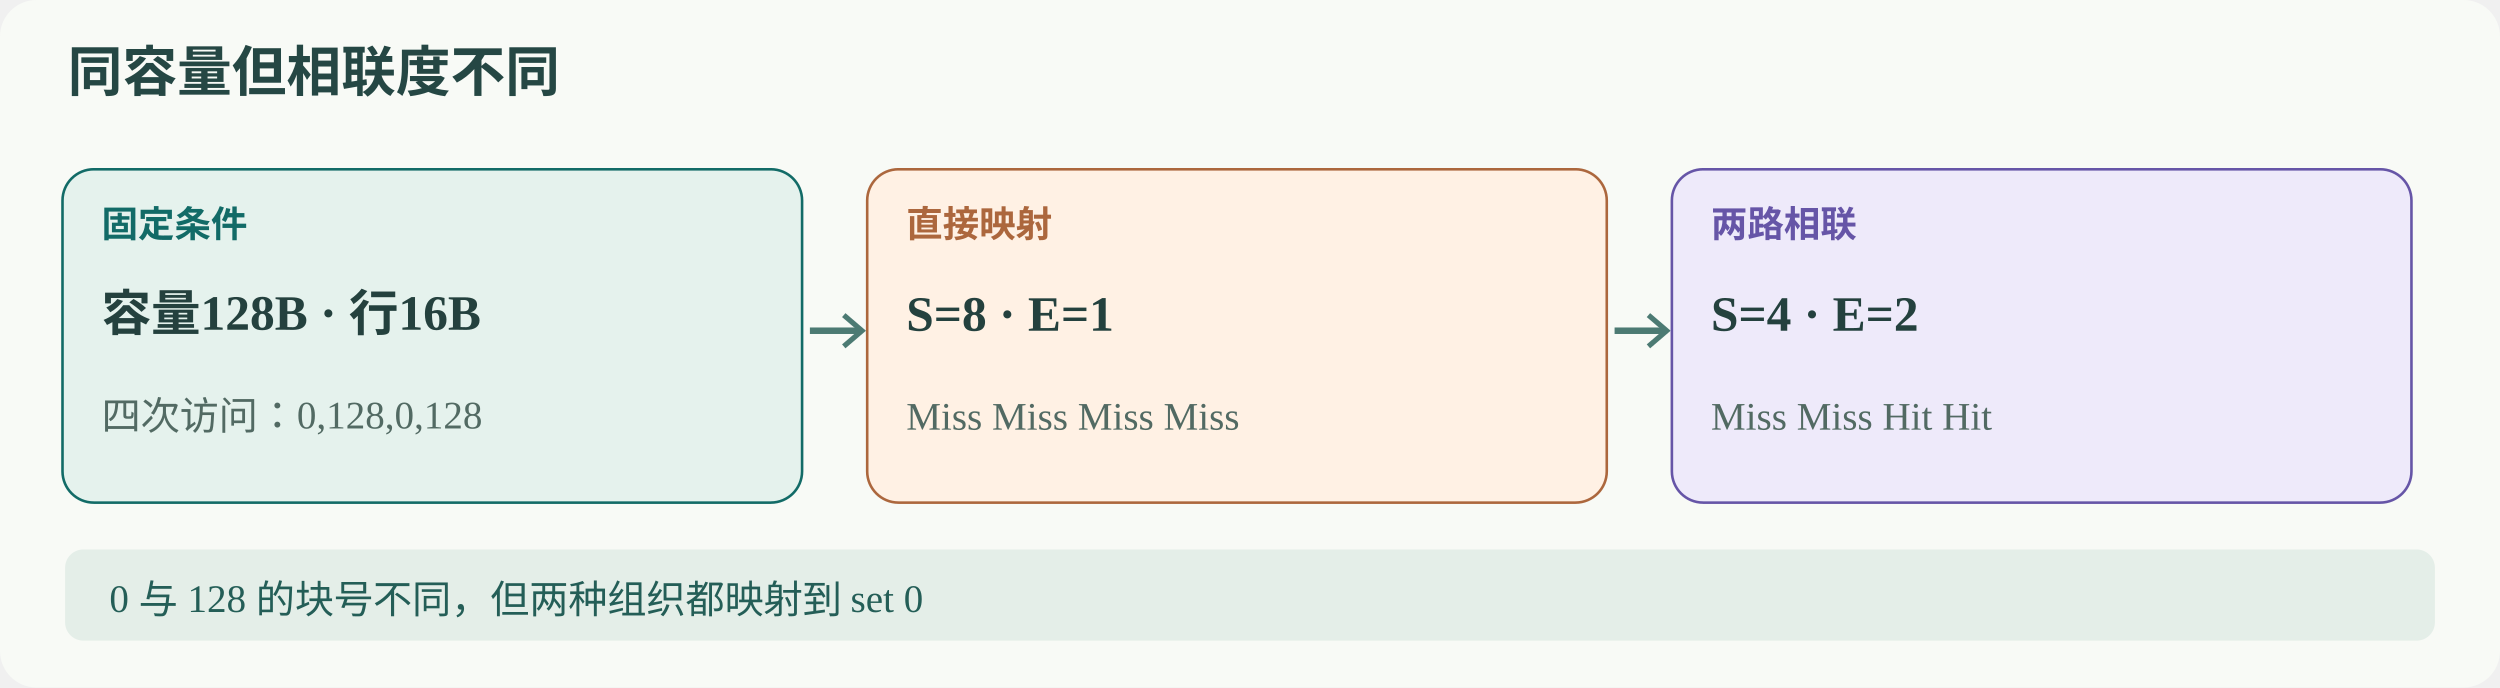
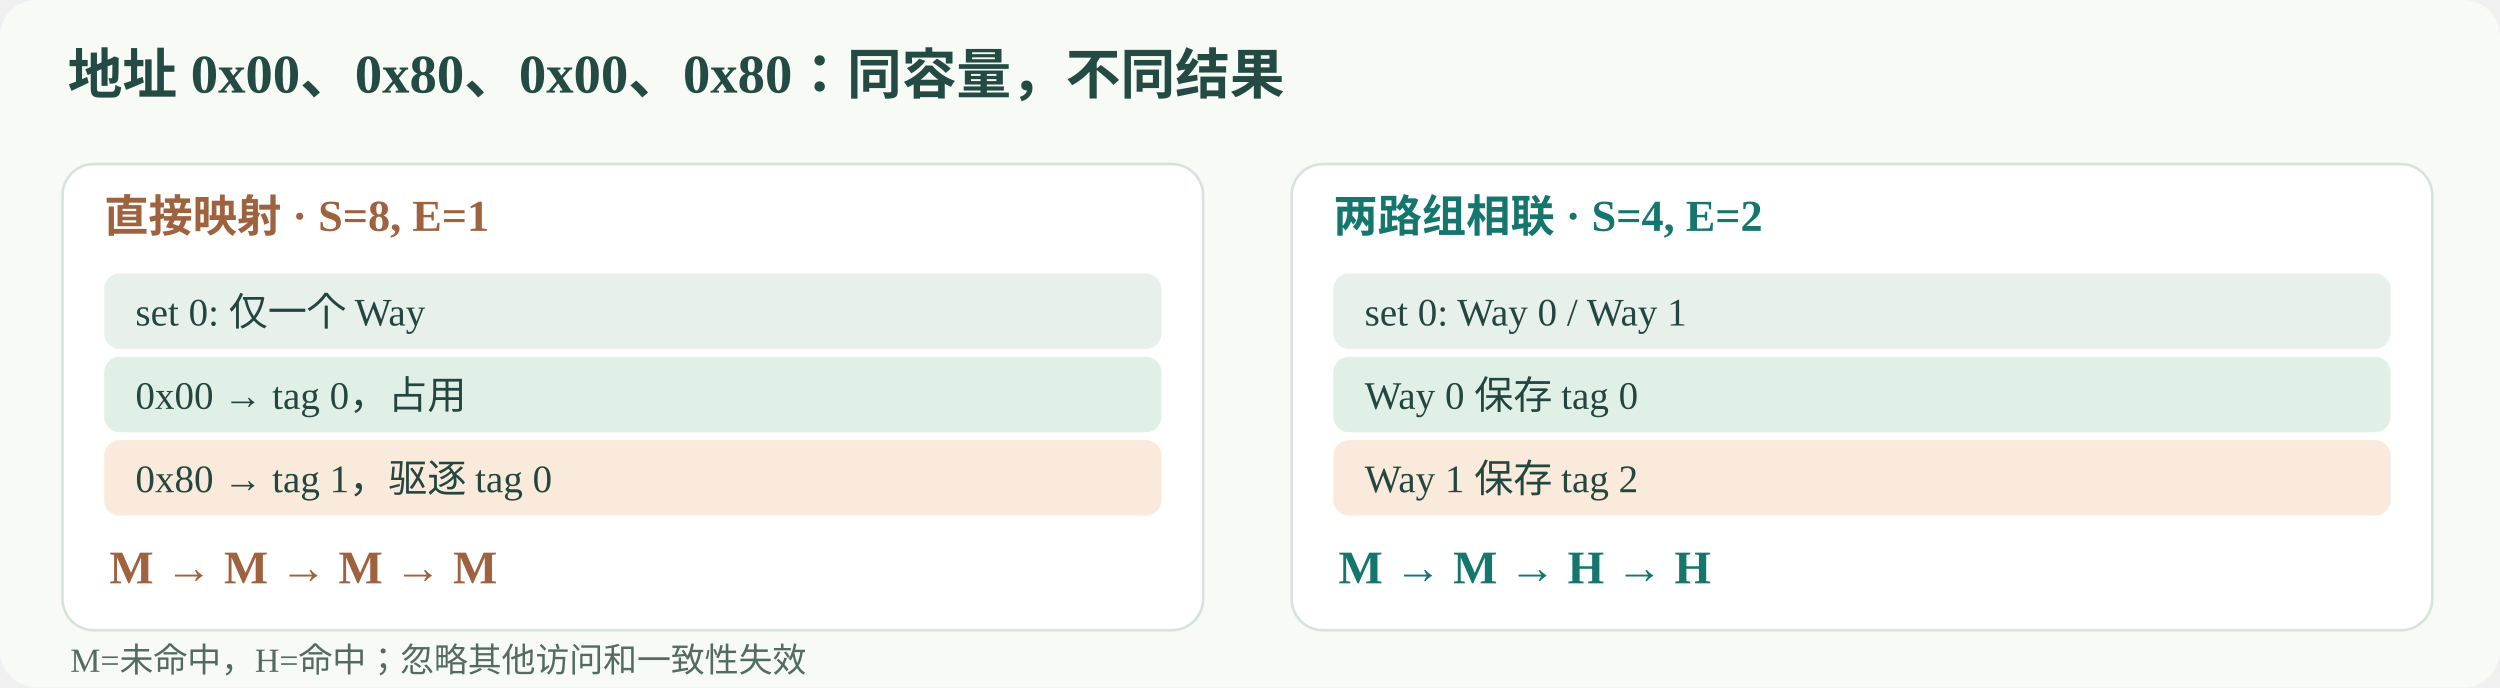
- <svg xmlns="http://www.w3.org/2000/svg" viewBox="0 0 960 264" role="img" aria-labelledby="figure-title figure-desc">
+ <svg xmlns="http://www.w3.org/2000/svg" role="img" aria-labelledby="title desc" viewBox="0 0 960 264">
  <rect width="960" height="264" rx="14" fill="#f8faf6" />
-   <text x="26" y="35" font-size="21" font-weight="700" fill="#254744">同容量但相联度不同</text>
-   <rect x="24" y="65" width="284" height="128" rx="12" stroke="#126b67" fill="#e5f2ed" />
-   <text x="39" y="91" font-size="14" font-weight="750" fill="#126b67">固定条件</text>
-   <text x="39" y="127" font-size="19" font-weight="700" fill="#24413e">容量128B · 行16B</text>
-   <text x="39" y="165" font-size="15" fill="#526a63">四次访问：0,128,0,128</text>
-   <path d="M311 127 H330" stroke="#4c7a73" stroke-width="2.5" />
-   <path d="M324 121 l7 6 -7 6" stroke="#4c7a73" stroke-width="2" fill="none" />
-   <rect x="333" y="65" width="284" height="128" rx="12" stroke="#ac673d" fill="#fff1e4" />
-   <text x="348" y="91" font-size="14" font-weight="750" fill="#ac673d">直接映射</text>
-   <text x="348" y="127" font-size="19" font-weight="700" fill="#24413e">S=8 · E=1</text>
-   <text x="348" y="165" font-size="15" fill="#526a63">Miss Miss Miss Miss</text>
-   <path d="M620 127 H639" stroke="#4c7a73" stroke-width="2.5" />
-   <path d="M633 121 l7 6 -7 6" stroke="#4c7a73" stroke-width="2" fill="none" />
-   <rect x="642" y="65" width="284" height="128" rx="12" stroke="#6655a7" fill="#eeeafa" />
-   <text x="657" y="91" font-size="14" font-weight="750" fill="#6655a7">两路相联</text>
-   <text x="657" y="127" font-size="19" font-weight="700" fill="#24413e">S=4 · E=2</text>
-   <text x="657" y="165" font-size="15" fill="#526a63">Miss Miss Hit Hit</text>
-   <rect x="25" y="211" width="910" height="35" rx="7" fill="#e4eee8" />
-   <text x="42" y="235" font-size="15" fill="#245e57">0 与 128 的块号不同，但两种组织都映射到 set 0</text>
+   <text x="26" y="36" font-size="21" font-weight="700" fill="#234b43">地址 0x00、0x80、0x00、0x80：同容量，不同结果</text>
+   <rect x="24" y="63" width="438" height="179" rx="12" fill="#fff" stroke="#d6e3dc" />
+   <text x="40" y="89" font-size="17" font-weight="700" fill="#9e623f">直接映射 · S=8, E=1</text>
+   <rect x="40" y="105" width="406" height="29" rx="6" fill="#e8f0ec" />
+   <text x="52" y="125" font-size="15" fill="#244640">set 0: 仅一个 Way</text>
+   <rect x="40" y="137" width="406" height="29" rx="6" fill="#e1f0e7" />
+   <text x="52" y="157" font-size="15" fill="#244640">0x00 → tag 0，占用</text>
+   <rect x="40" y="169" width="406" height="29" rx="6" fill="#f9eadb" />
+   <text x="52" y="189" font-size="15" fill="#244640">0x80 → tag 1，驱逐 tag 0</text>
+   <text x="42" y="224" font-size="18" font-weight="700" fill="#9e623f">M → M → M → M</text>
+   <rect x="496" y="63" width="438" height="179" rx="12" fill="#fff" stroke="#d6e3dc" />
+   <text x="512" y="89" font-size="17" font-weight="700" fill="#14766d">两路组相联 · S=4, E=2</text>
+   <rect x="512" y="105" width="406" height="29" rx="6" fill="#e8f0ec" />
+   <text x="524" y="125" font-size="15" fill="#244640">set 0: Way 0 / Way 1</text>
+   <rect x="512" y="137" width="406" height="29" rx="6" fill="#e1f0e7" />
+   <text x="524" y="157" font-size="15" fill="#244640">Way 0 保存 tag 0</text>
+   <rect x="512" y="169" width="406" height="29" rx="6" fill="#f9eadb" />
+   <text x="524" y="189" font-size="15" fill="#244640">Way 1 保存 tag 2</text>
+   <text x="514" y="224" font-size="18" font-weight="700" fill="#14766d">M → M → H → H</text>
+   <text x="27" y="258" font-size="13" fill="#536b63">M=未命中，H=命中；忽略其他访问和一致性失效</text>
</svg>
